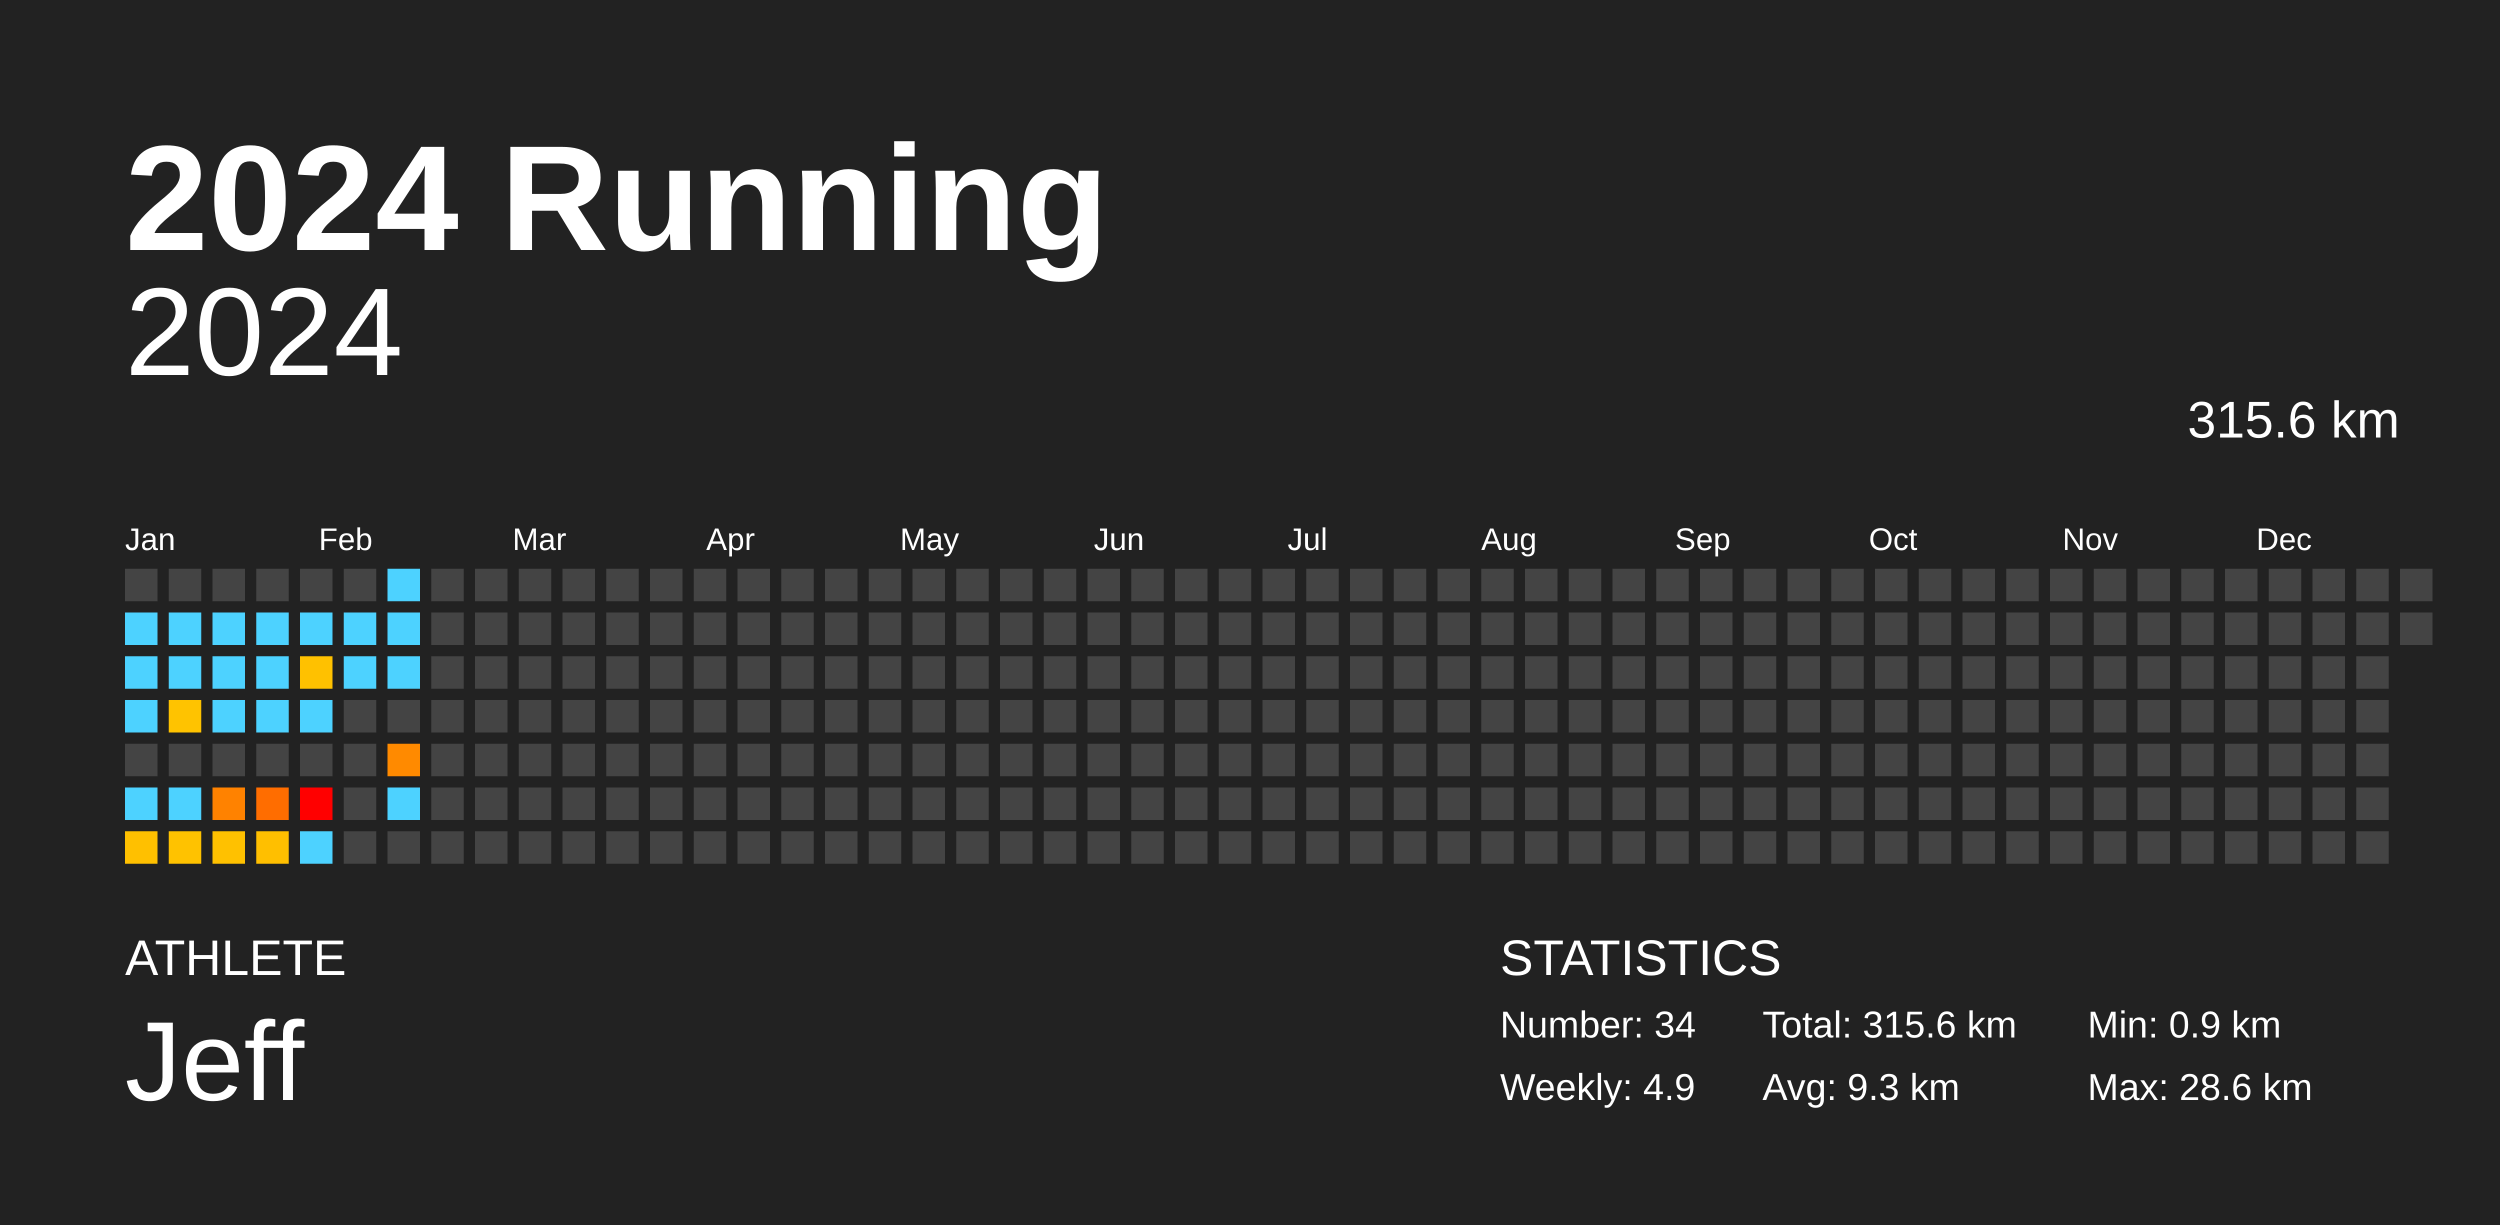
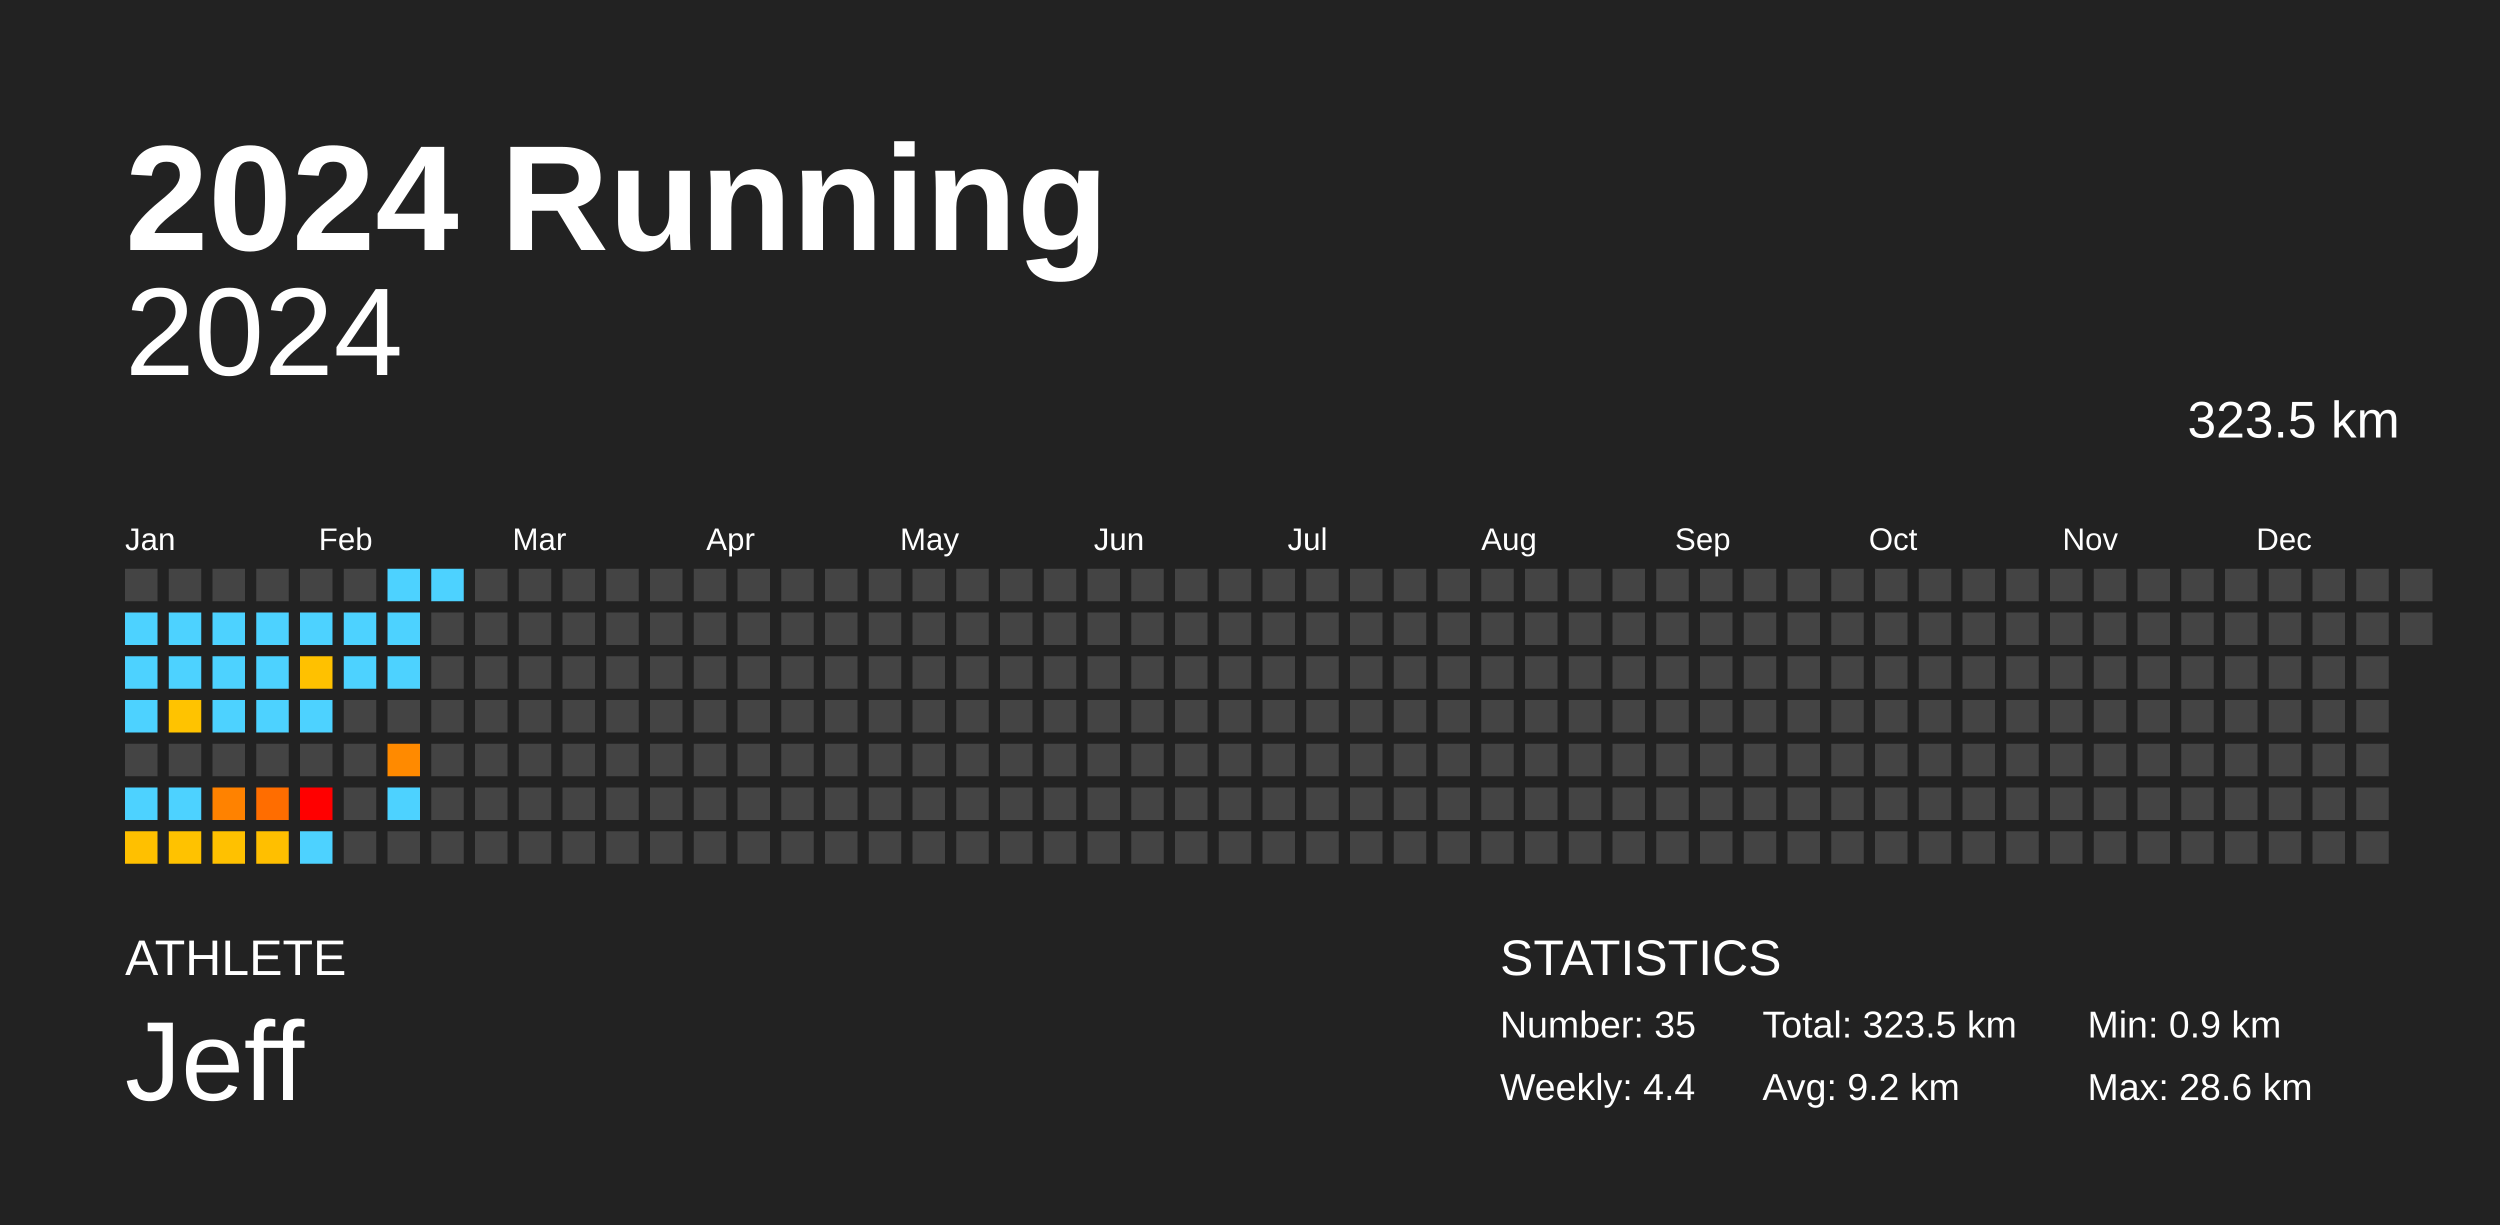
<svg xmlns="http://www.w3.org/2000/svg" baseProfile="full" height="98mm" version="1.1" viewBox="0,0,200,98" width="200mm">
  <defs />
  <rect fill="#222222" height="98" width="200" x="0" y="0" />
  <text fill="#FFFFFF" style="font-size:12px; font-family:Arial; font-weight:bold;" x="10" y="20">2024 Running</text>
  <text fill="#FFFFFF" style="font-size:4px; font-family:Arial" x="10" y="78">ATHLETE</text>
  <text fill="#FFFFFF" style="font-size:9px; font-family:Arial" x="10" y="88">Jeff</text>
  <text fill="#FFFFFF" style="font-size:4px; font-family:Arial" x="120" y="78">STATISTICS</text>
-   <text fill="#FFFFFF" style="font-size:3px; font-family:Arial" x="120" y="83">Number: 34</text>
-   <text fill="#FFFFFF" style="font-size:3px; font-family:Arial" x="120" y="88">Weekly: 4.9</text>
-   <text fill="#FFFFFF" style="font-size:3px; font-family:Arial" x="141" y="83">Total: 315.6 km</text>
-   <text fill="#FFFFFF" style="font-size:3px; font-family:Arial" x="141" y="88">Avg: 9.3 km</text>
+   <text fill="#FFFFFF" style="font-size:3px; font-family:Arial" x="120" y="83">Number: 35</text>
+   <text fill="#FFFFFF" style="font-size:3px; font-family:Arial" x="120" y="88">Weekly: 4.4</text>
+   <text fill="#FFFFFF" style="font-size:3px; font-family:Arial" x="141" y="83">Total: 323.5 km</text>
+   <text fill="#FFFFFF" style="font-size:3px; font-family:Arial" x="141" y="88">Avg: 9.2 km</text>
  <text fill="#FFFFFF" style="font-size:3px; font-family:Arial" x="167" y="83">Min: 0.9 km</text>
  <text fill="#FFFFFF" style="font-size:3px; font-family:Arial" x="167" y="88">Max: 28.6 km</text>
  <text alignment-baseline="hanging" fill="#FFFFFF" style="font-size:10.0px; font-family:Arial;" x="10" y="30">2024</text>
-   <text alignment-baseline="hanging" fill="#FFFFFF" style="font-size:4.125px; font-family:Arial;" x="175" y="35">315.6 km</text>
+   <text alignment-baseline="hanging" fill="#FFFFFF" style="font-size:4.125px; font-family:Arial;" x="175" y="35">323.5 km</text>
  <text fill="#FFFFFF" style="font-size:2.5px; font-family:Arial" x="10.0" y="44">Jan</text>
  <text fill="#FFFFFF" style="font-size:2.5px; font-family:Arial" x="25.5" y="44">Feb</text>
  <text fill="#FFFFFF" style="font-size:2.5px; font-family:Arial" x="41.0" y="44">Mar</text>
  <text fill="#FFFFFF" style="font-size:2.5px; font-family:Arial" x="56.5" y="44">Apr</text>
  <text fill="#FFFFFF" style="font-size:2.5px; font-family:Arial" x="72.0" y="44">May</text>
  <text fill="#FFFFFF" style="font-size:2.5px; font-family:Arial" x="87.5" y="44">Jun</text>
  <text fill="#FFFFFF" style="font-size:2.5px; font-family:Arial" x="103.0" y="44">Jul</text>
  <text fill="#FFFFFF" style="font-size:2.5px; font-family:Arial" x="118.5" y="44">Aug</text>
  <text fill="#FFFFFF" style="font-size:2.5px; font-family:Arial" x="134.0" y="44">Sep</text>
  <text fill="#FFFFFF" style="font-size:2.5px; font-family:Arial" x="149.5" y="44">Oct</text>
  <text fill="#FFFFFF" style="font-size:2.5px; font-family:Arial" x="165.0" y="44">Nov</text>
  <text fill="#FFFFFF" style="font-size:2.5px; font-family:Arial" x="180.5" y="44">Dec</text>
  <rect fill="#444444" height="2.6" width="2.6" x="10.0" y="45.5" />
  <rect fill="#4dd2ff" height="2.6" width="2.6" x="10.0" y="49.0" />
  <rect fill="#4dd2ff" height="2.6" width="2.6" x="10.0" y="52.5" />
  <rect fill="#4dd2ff" height="2.6" width="2.6" x="10.0" y="56.0" />
  <rect fill="#444444" height="2.6" width="2.6" x="10.0" y="59.5" />
  <rect fill="#4dd2ff" height="2.6" width="2.6" x="10.0" y="63.0" />
  <rect fill="#ffc000" height="2.6" width="2.6" x="10.0" y="66.5" />
  <rect fill="#444444" height="2.6" width="2.6" x="13.5" y="45.5" />
  <rect fill="#4dd2ff" height="2.6" width="2.6" x="13.5" y="49.0" />
  <rect fill="#4dd2ff" height="2.6" width="2.6" x="13.5" y="52.5" />
  <rect fill="#ffc300" height="2.6" width="2.6" x="13.5" y="56.0" />
  <rect fill="#444444" height="2.6" width="2.6" x="13.5" y="59.5" />
  <rect fill="#4dd2ff" height="2.6" width="2.6" x="13.5" y="63.0" />
  <rect fill="#ffc200" height="2.6" width="2.6" x="13.5" y="66.5" />
  <rect fill="#444444" height="2.6" width="2.6" x="17.0" y="45.5" />
  <rect fill="#4dd2ff" height="2.6" width="2.6" x="17.0" y="49.0" />
  <rect fill="#4dd2ff" height="2.6" width="2.6" x="17.0" y="52.5" />
  <rect fill="#4dd2ff" height="2.6" width="2.6" x="17.0" y="56.0" />
  <rect fill="#444444" height="2.6" width="2.6" x="17.0" y="59.5" />
  <rect fill="#ff8200" height="2.6" width="2.6" x="17.0" y="63.0" />
  <rect fill="#ffc100" height="2.6" width="2.6" x="17.0" y="66.5" />
  <rect fill="#444444" height="2.6" width="2.6" x="20.5" y="45.5" />
  <rect fill="#4dd2ff" height="2.6" width="2.6" x="20.5" y="49.0" />
  <rect fill="#4dd2ff" height="2.6" width="2.6" x="20.5" y="52.5" />
  <rect fill="#4dd2ff" height="2.6" width="2.6" x="20.5" y="56.0" />
  <rect fill="#444444" height="2.6" width="2.6" x="20.5" y="59.5" />
  <rect fill="#ff6d00" height="2.6" width="2.6" x="20.5" y="63.0" />
  <rect fill="#ffbf00" height="2.6" width="2.6" x="20.5" y="66.5" />
  <rect fill="#444444" height="2.6" width="2.6" x="24.0" y="45.5" />
  <rect fill="#4dd2ff" height="2.6" width="2.6" x="24.0" y="49.0" />
  <rect fill="#ffc100" height="2.6" width="2.6" x="24.0" y="52.5" />
  <rect fill="#4dd2ff" height="2.6" width="2.6" x="24.0" y="56.0" />
  <rect fill="#444444" height="2.6" width="2.6" x="24.0" y="59.5" />
  <rect fill="red" height="2.6" width="2.6" x="24.0" y="63.0" />
  <rect fill="#4dd2ff" height="2.6" width="2.6" x="24.0" y="66.5" />
  <rect fill="#444444" height="2.6" width="2.6" x="27.5" y="45.5" />
  <rect fill="#4dd2ff" height="2.6" width="2.6" x="27.5" y="49.0" />
  <rect fill="#4dd2ff" height="2.6" width="2.6" x="27.5" y="52.5" />
  <rect fill="#444444" height="2.6" width="2.6" x="27.5" y="56.0" />
  <rect fill="#444444" height="2.6" width="2.6" x="27.5" y="59.5" />
  <rect fill="#444444" height="2.6" width="2.6" x="27.5" y="63.0" />
  <rect fill="#444444" height="2.6" width="2.6" x="27.5" y="66.5" />
  <rect fill="#4dd2ff" height="2.6" width="2.6" x="31.0" y="45.5" />
  <rect fill="#4dd2ff" height="2.6" width="2.6" x="31.0" y="49.0" />
  <rect fill="#4dd2ff" height="2.6" width="2.6" x="31.0" y="52.5" />
  <rect fill="#444444" height="2.6" width="2.6" x="31.0" y="56.0" />
  <rect fill="#ff8a00" height="2.6" width="2.6" x="31.0" y="59.5" />
  <rect fill="#4dd2ff" height="2.6" width="2.6" x="31.0" y="63.0" />
  <rect fill="#444444" height="2.6" width="2.6" x="31.0" y="66.5" />
-   <rect fill="#444444" height="2.6" width="2.6" x="34.5" y="45.5" />
+   <rect fill="#4dd2ff" height="2.6" width="2.6" x="34.5" y="45.5" />
  <rect fill="#444444" height="2.6" width="2.6" x="34.5" y="49.0" />
  <rect fill="#444444" height="2.6" width="2.6" x="34.5" y="52.5" />
  <rect fill="#444444" height="2.6" width="2.6" x="34.5" y="56.0" />
  <rect fill="#444444" height="2.6" width="2.6" x="34.5" y="59.5" />
  <rect fill="#444444" height="2.6" width="2.6" x="34.5" y="63.0" />
  <rect fill="#444444" height="2.6" width="2.6" x="34.5" y="66.5" />
  <rect fill="#444444" height="2.6" width="2.6" x="38.0" y="45.5" />
  <rect fill="#444444" height="2.6" width="2.6" x="38.0" y="49.0" />
  <rect fill="#444444" height="2.6" width="2.6" x="38.0" y="52.5" />
  <rect fill="#444444" height="2.6" width="2.6" x="38.0" y="56.0" />
  <rect fill="#444444" height="2.6" width="2.6" x="38.0" y="59.5" />
  <rect fill="#444444" height="2.6" width="2.6" x="38.0" y="63.0" />
  <rect fill="#444444" height="2.6" width="2.6" x="38.0" y="66.5" />
  <rect fill="#444444" height="2.6" width="2.6" x="41.5" y="45.5" />
  <rect fill="#444444" height="2.6" width="2.6" x="41.5" y="49.0" />
  <rect fill="#444444" height="2.6" width="2.6" x="41.5" y="52.5" />
  <rect fill="#444444" height="2.6" width="2.6" x="41.5" y="56.0" />
  <rect fill="#444444" height="2.6" width="2.6" x="41.5" y="59.5" />
  <rect fill="#444444" height="2.6" width="2.6" x="41.5" y="63.0" />
  <rect fill="#444444" height="2.6" width="2.6" x="41.5" y="66.5" />
  <rect fill="#444444" height="2.6" width="2.6" x="45.0" y="45.5" />
  <rect fill="#444444" height="2.6" width="2.6" x="45.0" y="49.0" />
  <rect fill="#444444" height="2.6" width="2.6" x="45.0" y="52.5" />
  <rect fill="#444444" height="2.6" width="2.6" x="45.0" y="56.0" />
  <rect fill="#444444" height="2.6" width="2.6" x="45.0" y="59.5" />
  <rect fill="#444444" height="2.6" width="2.6" x="45.0" y="63.0" />
  <rect fill="#444444" height="2.6" width="2.6" x="45.0" y="66.5" />
  <rect fill="#444444" height="2.6" width="2.6" x="48.5" y="45.5" />
  <rect fill="#444444" height="2.6" width="2.6" x="48.5" y="49.0" />
  <rect fill="#444444" height="2.6" width="2.6" x="48.5" y="52.5" />
  <rect fill="#444444" height="2.6" width="2.6" x="48.5" y="56.0" />
  <rect fill="#444444" height="2.6" width="2.6" x="48.5" y="59.5" />
  <rect fill="#444444" height="2.6" width="2.6" x="48.5" y="63.0" />
  <rect fill="#444444" height="2.6" width="2.6" x="48.5" y="66.5" />
  <rect fill="#444444" height="2.6" width="2.6" x="52.0" y="45.5" />
  <rect fill="#444444" height="2.6" width="2.6" x="52.0" y="49.0" />
  <rect fill="#444444" height="2.6" width="2.6" x="52.0" y="52.5" />
  <rect fill="#444444" height="2.6" width="2.6" x="52.0" y="56.0" />
  <rect fill="#444444" height="2.6" width="2.6" x="52.0" y="59.5" />
  <rect fill="#444444" height="2.6" width="2.6" x="52.0" y="63.0" />
  <rect fill="#444444" height="2.6" width="2.6" x="52.0" y="66.5" />
  <rect fill="#444444" height="2.6" width="2.6" x="55.5" y="45.5" />
  <rect fill="#444444" height="2.6" width="2.6" x="55.5" y="49.0" />
  <rect fill="#444444" height="2.6" width="2.6" x="55.5" y="52.5" />
  <rect fill="#444444" height="2.6" width="2.6" x="55.5" y="56.0" />
  <rect fill="#444444" height="2.6" width="2.6" x="55.5" y="59.5" />
  <rect fill="#444444" height="2.6" width="2.6" x="55.5" y="63.0" />
  <rect fill="#444444" height="2.6" width="2.6" x="55.5" y="66.5" />
  <rect fill="#444444" height="2.6" width="2.6" x="59.0" y="45.5" />
  <rect fill="#444444" height="2.6" width="2.6" x="59.0" y="49.0" />
  <rect fill="#444444" height="2.6" width="2.6" x="59.0" y="52.5" />
  <rect fill="#444444" height="2.6" width="2.6" x="59.0" y="56.0" />
  <rect fill="#444444" height="2.6" width="2.6" x="59.0" y="59.5" />
  <rect fill="#444444" height="2.6" width="2.6" x="59.0" y="63.0" />
  <rect fill="#444444" height="2.6" width="2.6" x="59.0" y="66.5" />
  <rect fill="#444444" height="2.6" width="2.6" x="62.5" y="45.5" />
  <rect fill="#444444" height="2.6" width="2.6" x="62.5" y="49.0" />
  <rect fill="#444444" height="2.6" width="2.6" x="62.5" y="52.5" />
  <rect fill="#444444" height="2.6" width="2.6" x="62.5" y="56.0" />
  <rect fill="#444444" height="2.6" width="2.6" x="62.5" y="59.5" />
  <rect fill="#444444" height="2.6" width="2.6" x="62.5" y="63.0" />
  <rect fill="#444444" height="2.6" width="2.6" x="62.5" y="66.5" />
  <rect fill="#444444" height="2.6" width="2.6" x="66.0" y="45.5" />
  <rect fill="#444444" height="2.6" width="2.6" x="66.0" y="49.0" />
  <rect fill="#444444" height="2.6" width="2.6" x="66.0" y="52.5" />
  <rect fill="#444444" height="2.6" width="2.6" x="66.0" y="56.0" />
  <rect fill="#444444" height="2.6" width="2.6" x="66.0" y="59.5" />
  <rect fill="#444444" height="2.6" width="2.6" x="66.0" y="63.0" />
  <rect fill="#444444" height="2.6" width="2.6" x="66.0" y="66.5" />
  <rect fill="#444444" height="2.6" width="2.6" x="69.5" y="45.5" />
  <rect fill="#444444" height="2.6" width="2.6" x="69.5" y="49.0" />
  <rect fill="#444444" height="2.6" width="2.6" x="69.5" y="52.5" />
  <rect fill="#444444" height="2.6" width="2.6" x="69.5" y="56.0" />
  <rect fill="#444444" height="2.6" width="2.6" x="69.5" y="59.5" />
  <rect fill="#444444" height="2.6" width="2.6" x="69.5" y="63.0" />
  <rect fill="#444444" height="2.6" width="2.6" x="69.5" y="66.5" />
  <rect fill="#444444" height="2.6" width="2.6" x="73.0" y="45.5" />
  <rect fill="#444444" height="2.6" width="2.6" x="73.0" y="49.0" />
  <rect fill="#444444" height="2.6" width="2.6" x="73.0" y="52.5" />
  <rect fill="#444444" height="2.6" width="2.6" x="73.0" y="56.0" />
  <rect fill="#444444" height="2.6" width="2.6" x="73.0" y="59.5" />
  <rect fill="#444444" height="2.6" width="2.6" x="73.0" y="63.0" />
  <rect fill="#444444" height="2.6" width="2.6" x="73.0" y="66.5" />
  <rect fill="#444444" height="2.6" width="2.6" x="76.5" y="45.5" />
  <rect fill="#444444" height="2.6" width="2.6" x="76.5" y="49.0" />
  <rect fill="#444444" height="2.6" width="2.6" x="76.5" y="52.5" />
  <rect fill="#444444" height="2.6" width="2.6" x="76.5" y="56.0" />
  <rect fill="#444444" height="2.6" width="2.6" x="76.5" y="59.5" />
  <rect fill="#444444" height="2.6" width="2.6" x="76.5" y="63.0" />
  <rect fill="#444444" height="2.6" width="2.6" x="76.5" y="66.5" />
  <rect fill="#444444" height="2.6" width="2.6" x="80.0" y="45.5" />
  <rect fill="#444444" height="2.6" width="2.6" x="80.0" y="49.0" />
  <rect fill="#444444" height="2.6" width="2.6" x="80.0" y="52.5" />
  <rect fill="#444444" height="2.6" width="2.6" x="80.0" y="56.0" />
  <rect fill="#444444" height="2.6" width="2.6" x="80.0" y="59.5" />
  <rect fill="#444444" height="2.6" width="2.6" x="80.0" y="63.0" />
  <rect fill="#444444" height="2.6" width="2.6" x="80.0" y="66.5" />
  <rect fill="#444444" height="2.6" width="2.6" x="83.5" y="45.5" />
  <rect fill="#444444" height="2.6" width="2.6" x="83.5" y="49.0" />
  <rect fill="#444444" height="2.6" width="2.6" x="83.5" y="52.5" />
  <rect fill="#444444" height="2.6" width="2.6" x="83.5" y="56.0" />
  <rect fill="#444444" height="2.6" width="2.6" x="83.5" y="59.5" />
  <rect fill="#444444" height="2.6" width="2.6" x="83.5" y="63.0" />
  <rect fill="#444444" height="2.6" width="2.6" x="83.5" y="66.5" />
  <rect fill="#444444" height="2.6" width="2.6" x="87.0" y="45.5" />
  <rect fill="#444444" height="2.6" width="2.6" x="87.0" y="49.0" />
  <rect fill="#444444" height="2.6" width="2.6" x="87.0" y="52.5" />
  <rect fill="#444444" height="2.6" width="2.6" x="87.0" y="56.0" />
  <rect fill="#444444" height="2.6" width="2.6" x="87.0" y="59.5" />
  <rect fill="#444444" height="2.6" width="2.6" x="87.0" y="63.0" />
  <rect fill="#444444" height="2.6" width="2.6" x="87.0" y="66.5" />
  <rect fill="#444444" height="2.6" width="2.6" x="90.5" y="45.5" />
  <rect fill="#444444" height="2.6" width="2.6" x="90.5" y="49.0" />
  <rect fill="#444444" height="2.6" width="2.6" x="90.5" y="52.5" />
  <rect fill="#444444" height="2.6" width="2.6" x="90.5" y="56.0" />
  <rect fill="#444444" height="2.6" width="2.6" x="90.5" y="59.5" />
  <rect fill="#444444" height="2.6" width="2.6" x="90.5" y="63.0" />
  <rect fill="#444444" height="2.6" width="2.6" x="90.5" y="66.5" />
  <rect fill="#444444" height="2.6" width="2.6" x="94.0" y="45.5" />
  <rect fill="#444444" height="2.6" width="2.6" x="94.0" y="49.0" />
  <rect fill="#444444" height="2.6" width="2.6" x="94.0" y="52.5" />
  <rect fill="#444444" height="2.6" width="2.6" x="94.0" y="56.0" />
  <rect fill="#444444" height="2.6" width="2.6" x="94.0" y="59.5" />
  <rect fill="#444444" height="2.6" width="2.6" x="94.0" y="63.0" />
  <rect fill="#444444" height="2.6" width="2.6" x="94.0" y="66.5" />
  <rect fill="#444444" height="2.6" width="2.6" x="97.5" y="45.5" />
  <rect fill="#444444" height="2.6" width="2.6" x="97.5" y="49.0" />
  <rect fill="#444444" height="2.6" width="2.6" x="97.5" y="52.5" />
  <rect fill="#444444" height="2.6" width="2.6" x="97.5" y="56.0" />
  <rect fill="#444444" height="2.6" width="2.6" x="97.5" y="59.5" />
  <rect fill="#444444" height="2.6" width="2.6" x="97.5" y="63.0" />
  <rect fill="#444444" height="2.6" width="2.6" x="97.5" y="66.5" />
  <rect fill="#444444" height="2.6" width="2.6" x="101.0" y="45.5" />
  <rect fill="#444444" height="2.6" width="2.6" x="101.0" y="49.0" />
  <rect fill="#444444" height="2.6" width="2.6" x="101.0" y="52.5" />
  <rect fill="#444444" height="2.6" width="2.6" x="101.0" y="56.0" />
  <rect fill="#444444" height="2.6" width="2.6" x="101.0" y="59.5" />
  <rect fill="#444444" height="2.6" width="2.6" x="101.0" y="63.0" />
  <rect fill="#444444" height="2.6" width="2.6" x="101.0" y="66.5" />
  <rect fill="#444444" height="2.6" width="2.6" x="104.5" y="45.5" />
  <rect fill="#444444" height="2.6" width="2.6" x="104.5" y="49.0" />
  <rect fill="#444444" height="2.6" width="2.6" x="104.5" y="52.5" />
  <rect fill="#444444" height="2.6" width="2.6" x="104.5" y="56.0" />
  <rect fill="#444444" height="2.6" width="2.6" x="104.5" y="59.5" />
  <rect fill="#444444" height="2.6" width="2.6" x="104.5" y="63.0" />
  <rect fill="#444444" height="2.6" width="2.6" x="104.5" y="66.5" />
  <rect fill="#444444" height="2.6" width="2.6" x="108.0" y="45.5" />
  <rect fill="#444444" height="2.6" width="2.6" x="108.0" y="49.0" />
  <rect fill="#444444" height="2.6" width="2.6" x="108.0" y="52.5" />
  <rect fill="#444444" height="2.6" width="2.6" x="108.0" y="56.0" />
  <rect fill="#444444" height="2.6" width="2.6" x="108.0" y="59.5" />
  <rect fill="#444444" height="2.6" width="2.6" x="108.0" y="63.0" />
  <rect fill="#444444" height="2.6" width="2.6" x="108.0" y="66.5" />
  <rect fill="#444444" height="2.6" width="2.6" x="111.5" y="45.5" />
  <rect fill="#444444" height="2.6" width="2.6" x="111.5" y="49.0" />
  <rect fill="#444444" height="2.6" width="2.6" x="111.5" y="52.5" />
  <rect fill="#444444" height="2.6" width="2.6" x="111.5" y="56.0" />
  <rect fill="#444444" height="2.6" width="2.6" x="111.5" y="59.5" />
  <rect fill="#444444" height="2.6" width="2.6" x="111.5" y="63.0" />
  <rect fill="#444444" height="2.6" width="2.6" x="111.5" y="66.5" />
  <rect fill="#444444" height="2.6" width="2.6" x="115.0" y="45.5" />
  <rect fill="#444444" height="2.6" width="2.6" x="115.0" y="49.0" />
  <rect fill="#444444" height="2.6" width="2.6" x="115.0" y="52.5" />
  <rect fill="#444444" height="2.6" width="2.6" x="115.0" y="56.0" />
  <rect fill="#444444" height="2.6" width="2.6" x="115.0" y="59.5" />
  <rect fill="#444444" height="2.6" width="2.6" x="115.0" y="63.0" />
  <rect fill="#444444" height="2.6" width="2.6" x="115.0" y="66.5" />
  <rect fill="#444444" height="2.6" width="2.6" x="118.5" y="45.5" />
  <rect fill="#444444" height="2.6" width="2.6" x="118.5" y="49.0" />
  <rect fill="#444444" height="2.6" width="2.6" x="118.5" y="52.5" />
  <rect fill="#444444" height="2.6" width="2.6" x="118.5" y="56.0" />
  <rect fill="#444444" height="2.6" width="2.6" x="118.5" y="59.5" />
  <rect fill="#444444" height="2.6" width="2.6" x="118.5" y="63.0" />
  <rect fill="#444444" height="2.6" width="2.6" x="118.5" y="66.5" />
  <rect fill="#444444" height="2.6" width="2.6" x="122.0" y="45.5" />
  <rect fill="#444444" height="2.6" width="2.6" x="122.0" y="49.0" />
  <rect fill="#444444" height="2.6" width="2.6" x="122.0" y="52.5" />
  <rect fill="#444444" height="2.6" width="2.6" x="122.0" y="56.0" />
  <rect fill="#444444" height="2.6" width="2.6" x="122.0" y="59.5" />
  <rect fill="#444444" height="2.6" width="2.6" x="122.0" y="63.0" />
  <rect fill="#444444" height="2.6" width="2.6" x="122.0" y="66.5" />
  <rect fill="#444444" height="2.6" width="2.6" x="125.5" y="45.5" />
  <rect fill="#444444" height="2.6" width="2.6" x="125.5" y="49.0" />
  <rect fill="#444444" height="2.6" width="2.6" x="125.5" y="52.5" />
  <rect fill="#444444" height="2.6" width="2.6" x="125.5" y="56.0" />
  <rect fill="#444444" height="2.6" width="2.6" x="125.5" y="59.5" />
  <rect fill="#444444" height="2.6" width="2.6" x="125.5" y="63.0" />
  <rect fill="#444444" height="2.6" width="2.6" x="125.5" y="66.5" />
  <rect fill="#444444" height="2.6" width="2.6" x="129.0" y="45.5" />
  <rect fill="#444444" height="2.6" width="2.6" x="129.0" y="49.0" />
  <rect fill="#444444" height="2.6" width="2.6" x="129.0" y="52.5" />
  <rect fill="#444444" height="2.6" width="2.6" x="129.0" y="56.0" />
  <rect fill="#444444" height="2.6" width="2.6" x="129.0" y="59.5" />
  <rect fill="#444444" height="2.6" width="2.6" x="129.0" y="63.0" />
  <rect fill="#444444" height="2.6" width="2.6" x="129.0" y="66.5" />
  <rect fill="#444444" height="2.6" width="2.6" x="132.5" y="45.5" />
  <rect fill="#444444" height="2.6" width="2.6" x="132.5" y="49.0" />
  <rect fill="#444444" height="2.6" width="2.6" x="132.5" y="52.5" />
  <rect fill="#444444" height="2.6" width="2.6" x="132.5" y="56.0" />
  <rect fill="#444444" height="2.6" width="2.6" x="132.5" y="59.5" />
  <rect fill="#444444" height="2.6" width="2.6" x="132.5" y="63.0" />
  <rect fill="#444444" height="2.6" width="2.6" x="132.5" y="66.5" />
  <rect fill="#444444" height="2.6" width="2.6" x="136.0" y="45.5" />
  <rect fill="#444444" height="2.6" width="2.6" x="136.0" y="49.0" />
  <rect fill="#444444" height="2.6" width="2.6" x="136.0" y="52.5" />
  <rect fill="#444444" height="2.6" width="2.6" x="136.0" y="56.0" />
  <rect fill="#444444" height="2.6" width="2.6" x="136.0" y="59.5" />
  <rect fill="#444444" height="2.6" width="2.6" x="136.0" y="63.0" />
  <rect fill="#444444" height="2.6" width="2.6" x="136.0" y="66.5" />
  <rect fill="#444444" height="2.6" width="2.6" x="139.5" y="45.5" />
  <rect fill="#444444" height="2.6" width="2.6" x="139.5" y="49.0" />
  <rect fill="#444444" height="2.6" width="2.6" x="139.5" y="52.5" />
  <rect fill="#444444" height="2.6" width="2.6" x="139.5" y="56.0" />
  <rect fill="#444444" height="2.6" width="2.6" x="139.5" y="59.5" />
  <rect fill="#444444" height="2.6" width="2.6" x="139.5" y="63.0" />
  <rect fill="#444444" height="2.6" width="2.6" x="139.5" y="66.5" />
  <rect fill="#444444" height="2.6" width="2.6" x="143.0" y="45.5" />
  <rect fill="#444444" height="2.6" width="2.6" x="143.0" y="49.0" />
  <rect fill="#444444" height="2.6" width="2.6" x="143.0" y="52.5" />
  <rect fill="#444444" height="2.6" width="2.6" x="143.0" y="56.0" />
  <rect fill="#444444" height="2.6" width="2.6" x="143.0" y="59.5" />
  <rect fill="#444444" height="2.6" width="2.6" x="143.0" y="63.0" />
  <rect fill="#444444" height="2.6" width="2.6" x="143.0" y="66.5" />
  <rect fill="#444444" height="2.6" width="2.6" x="146.5" y="45.5" />
  <rect fill="#444444" height="2.6" width="2.6" x="146.5" y="49.0" />
  <rect fill="#444444" height="2.6" width="2.6" x="146.5" y="52.5" />
  <rect fill="#444444" height="2.6" width="2.6" x="146.5" y="56.0" />
  <rect fill="#444444" height="2.6" width="2.6" x="146.5" y="59.5" />
  <rect fill="#444444" height="2.6" width="2.6" x="146.5" y="63.0" />
  <rect fill="#444444" height="2.6" width="2.6" x="146.5" y="66.5" />
  <rect fill="#444444" height="2.6" width="2.6" x="150.0" y="45.5" />
  <rect fill="#444444" height="2.6" width="2.6" x="150.0" y="49.0" />
  <rect fill="#444444" height="2.6" width="2.6" x="150.0" y="52.5" />
  <rect fill="#444444" height="2.6" width="2.6" x="150.0" y="56.0" />
  <rect fill="#444444" height="2.6" width="2.6" x="150.0" y="59.5" />
  <rect fill="#444444" height="2.6" width="2.6" x="150.0" y="63.0" />
  <rect fill="#444444" height="2.6" width="2.6" x="150.0" y="66.5" />
  <rect fill="#444444" height="2.6" width="2.6" x="153.5" y="45.5" />
  <rect fill="#444444" height="2.6" width="2.6" x="153.5" y="49.0" />
  <rect fill="#444444" height="2.6" width="2.6" x="153.5" y="52.5" />
  <rect fill="#444444" height="2.6" width="2.6" x="153.5" y="56.0" />
  <rect fill="#444444" height="2.6" width="2.6" x="153.5" y="59.5" />
  <rect fill="#444444" height="2.6" width="2.6" x="153.5" y="63.0" />
  <rect fill="#444444" height="2.6" width="2.6" x="153.5" y="66.5" />
  <rect fill="#444444" height="2.6" width="2.6" x="157.0" y="45.5" />
  <rect fill="#444444" height="2.6" width="2.6" x="157.0" y="49.0" />
  <rect fill="#444444" height="2.6" width="2.6" x="157.0" y="52.5" />
  <rect fill="#444444" height="2.6" width="2.6" x="157.0" y="56.0" />
  <rect fill="#444444" height="2.6" width="2.6" x="157.0" y="59.5" />
  <rect fill="#444444" height="2.6" width="2.6" x="157.0" y="63.0" />
  <rect fill="#444444" height="2.6" width="2.6" x="157.0" y="66.5" />
  <rect fill="#444444" height="2.6" width="2.6" x="160.5" y="45.5" />
  <rect fill="#444444" height="2.6" width="2.6" x="160.5" y="49.0" />
  <rect fill="#444444" height="2.6" width="2.6" x="160.5" y="52.5" />
  <rect fill="#444444" height="2.6" width="2.6" x="160.5" y="56.0" />
  <rect fill="#444444" height="2.6" width="2.6" x="160.5" y="59.5" />
  <rect fill="#444444" height="2.6" width="2.6" x="160.5" y="63.0" />
  <rect fill="#444444" height="2.6" width="2.6" x="160.5" y="66.5" />
  <rect fill="#444444" height="2.6" width="2.6" x="164.0" y="45.5" />
  <rect fill="#444444" height="2.6" width="2.6" x="164.0" y="49.0" />
  <rect fill="#444444" height="2.6" width="2.6" x="164.0" y="52.5" />
  <rect fill="#444444" height="2.6" width="2.6" x="164.0" y="56.0" />
  <rect fill="#444444" height="2.6" width="2.6" x="164.0" y="59.5" />
  <rect fill="#444444" height="2.6" width="2.6" x="164.0" y="63.0" />
  <rect fill="#444444" height="2.6" width="2.6" x="164.0" y="66.5" />
  <rect fill="#444444" height="2.6" width="2.6" x="167.5" y="45.5" />
  <rect fill="#444444" height="2.6" width="2.6" x="167.5" y="49.0" />
  <rect fill="#444444" height="2.6" width="2.6" x="167.5" y="52.5" />
  <rect fill="#444444" height="2.6" width="2.6" x="167.5" y="56.0" />
  <rect fill="#444444" height="2.6" width="2.6" x="167.5" y="59.5" />
  <rect fill="#444444" height="2.6" width="2.6" x="167.5" y="63.0" />
  <rect fill="#444444" height="2.6" width="2.6" x="167.5" y="66.5" />
  <rect fill="#444444" height="2.6" width="2.6" x="171.0" y="45.5" />
  <rect fill="#444444" height="2.6" width="2.6" x="171.0" y="49.0" />
  <rect fill="#444444" height="2.6" width="2.6" x="171.0" y="52.5" />
  <rect fill="#444444" height="2.6" width="2.6" x="171.0" y="56.0" />
  <rect fill="#444444" height="2.6" width="2.6" x="171.0" y="59.5" />
  <rect fill="#444444" height="2.6" width="2.6" x="171.0" y="63.0" />
  <rect fill="#444444" height="2.6" width="2.6" x="171.0" y="66.5" />
  <rect fill="#444444" height="2.6" width="2.6" x="174.5" y="45.5" />
  <rect fill="#444444" height="2.6" width="2.6" x="174.5" y="49.0" />
  <rect fill="#444444" height="2.6" width="2.6" x="174.5" y="52.5" />
  <rect fill="#444444" height="2.6" width="2.6" x="174.5" y="56.0" />
  <rect fill="#444444" height="2.6" width="2.6" x="174.5" y="59.5" />
  <rect fill="#444444" height="2.6" width="2.6" x="174.5" y="63.0" />
  <rect fill="#444444" height="2.6" width="2.6" x="174.5" y="66.5" />
  <rect fill="#444444" height="2.6" width="2.6" x="178.0" y="45.5" />
  <rect fill="#444444" height="2.6" width="2.6" x="178.0" y="49.0" />
  <rect fill="#444444" height="2.6" width="2.6" x="178.0" y="52.5" />
  <rect fill="#444444" height="2.6" width="2.6" x="178.0" y="56.0" />
  <rect fill="#444444" height="2.6" width="2.6" x="178.0" y="59.5" />
  <rect fill="#444444" height="2.6" width="2.6" x="178.0" y="63.0" />
  <rect fill="#444444" height="2.6" width="2.6" x="178.0" y="66.5" />
  <rect fill="#444444" height="2.6" width="2.6" x="181.5" y="45.5" />
  <rect fill="#444444" height="2.6" width="2.6" x="181.5" y="49.0" />
  <rect fill="#444444" height="2.6" width="2.6" x="181.5" y="52.5" />
  <rect fill="#444444" height="2.6" width="2.6" x="181.5" y="56.0" />
  <rect fill="#444444" height="2.6" width="2.6" x="181.5" y="59.5" />
  <rect fill="#444444" height="2.6" width="2.6" x="181.5" y="63.0" />
  <rect fill="#444444" height="2.6" width="2.6" x="181.5" y="66.5" />
  <rect fill="#444444" height="2.6" width="2.6" x="185.0" y="45.5" />
  <rect fill="#444444" height="2.6" width="2.6" x="185.0" y="49.0" />
  <rect fill="#444444" height="2.6" width="2.6" x="185.0" y="52.5" />
  <rect fill="#444444" height="2.6" width="2.6" x="185.0" y="56.0" />
  <rect fill="#444444" height="2.6" width="2.6" x="185.0" y="59.5" />
  <rect fill="#444444" height="2.6" width="2.6" x="185.0" y="63.0" />
  <rect fill="#444444" height="2.6" width="2.6" x="185.0" y="66.5" />
  <rect fill="#444444" height="2.6" width="2.6" x="188.5" y="45.5" />
  <rect fill="#444444" height="2.6" width="2.6" x="188.5" y="49.0" />
  <rect fill="#444444" height="2.6" width="2.6" x="188.5" y="52.5" />
  <rect fill="#444444" height="2.6" width="2.6" x="188.5" y="56.0" />
  <rect fill="#444444" height="2.6" width="2.6" x="188.5" y="59.5" />
  <rect fill="#444444" height="2.6" width="2.6" x="188.5" y="63.0" />
  <rect fill="#444444" height="2.6" width="2.6" x="188.5" y="66.5" />
  <rect fill="#444444" height="2.6" width="2.6" x="192.0" y="45.5" />
  <rect fill="#444444" height="2.6" width="2.6" x="192.0" y="49.0" />
</svg>
